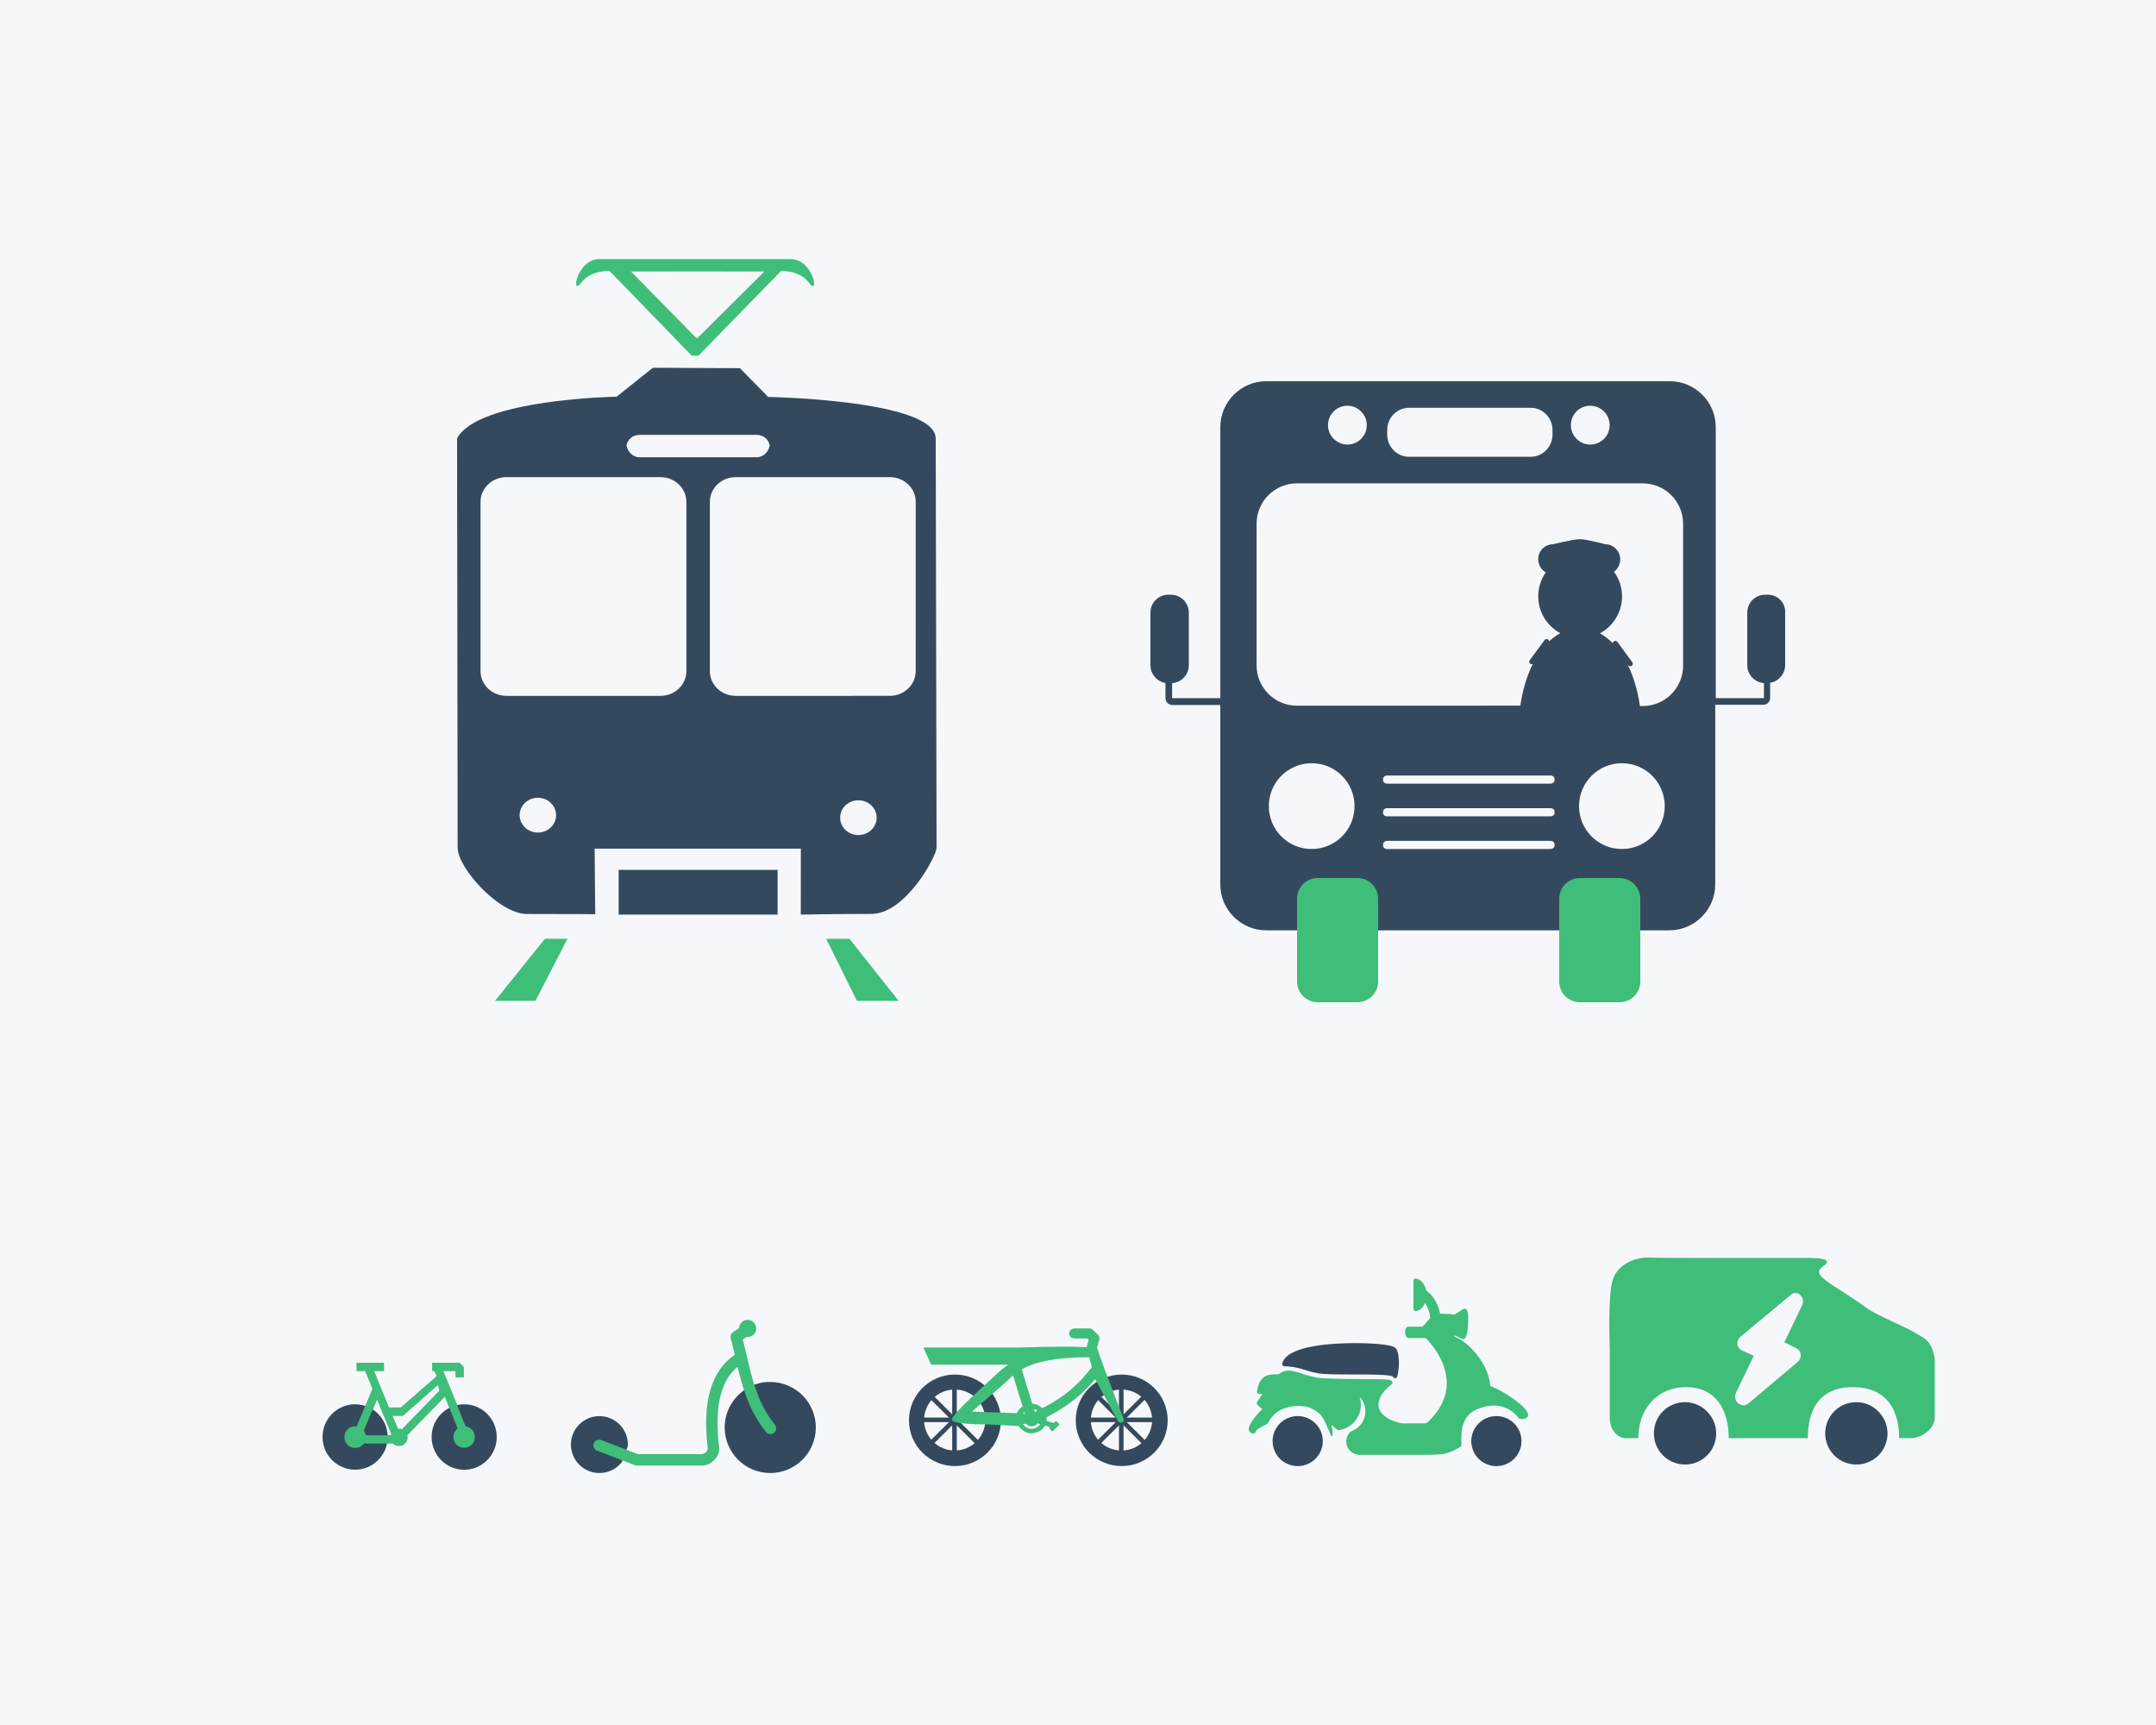
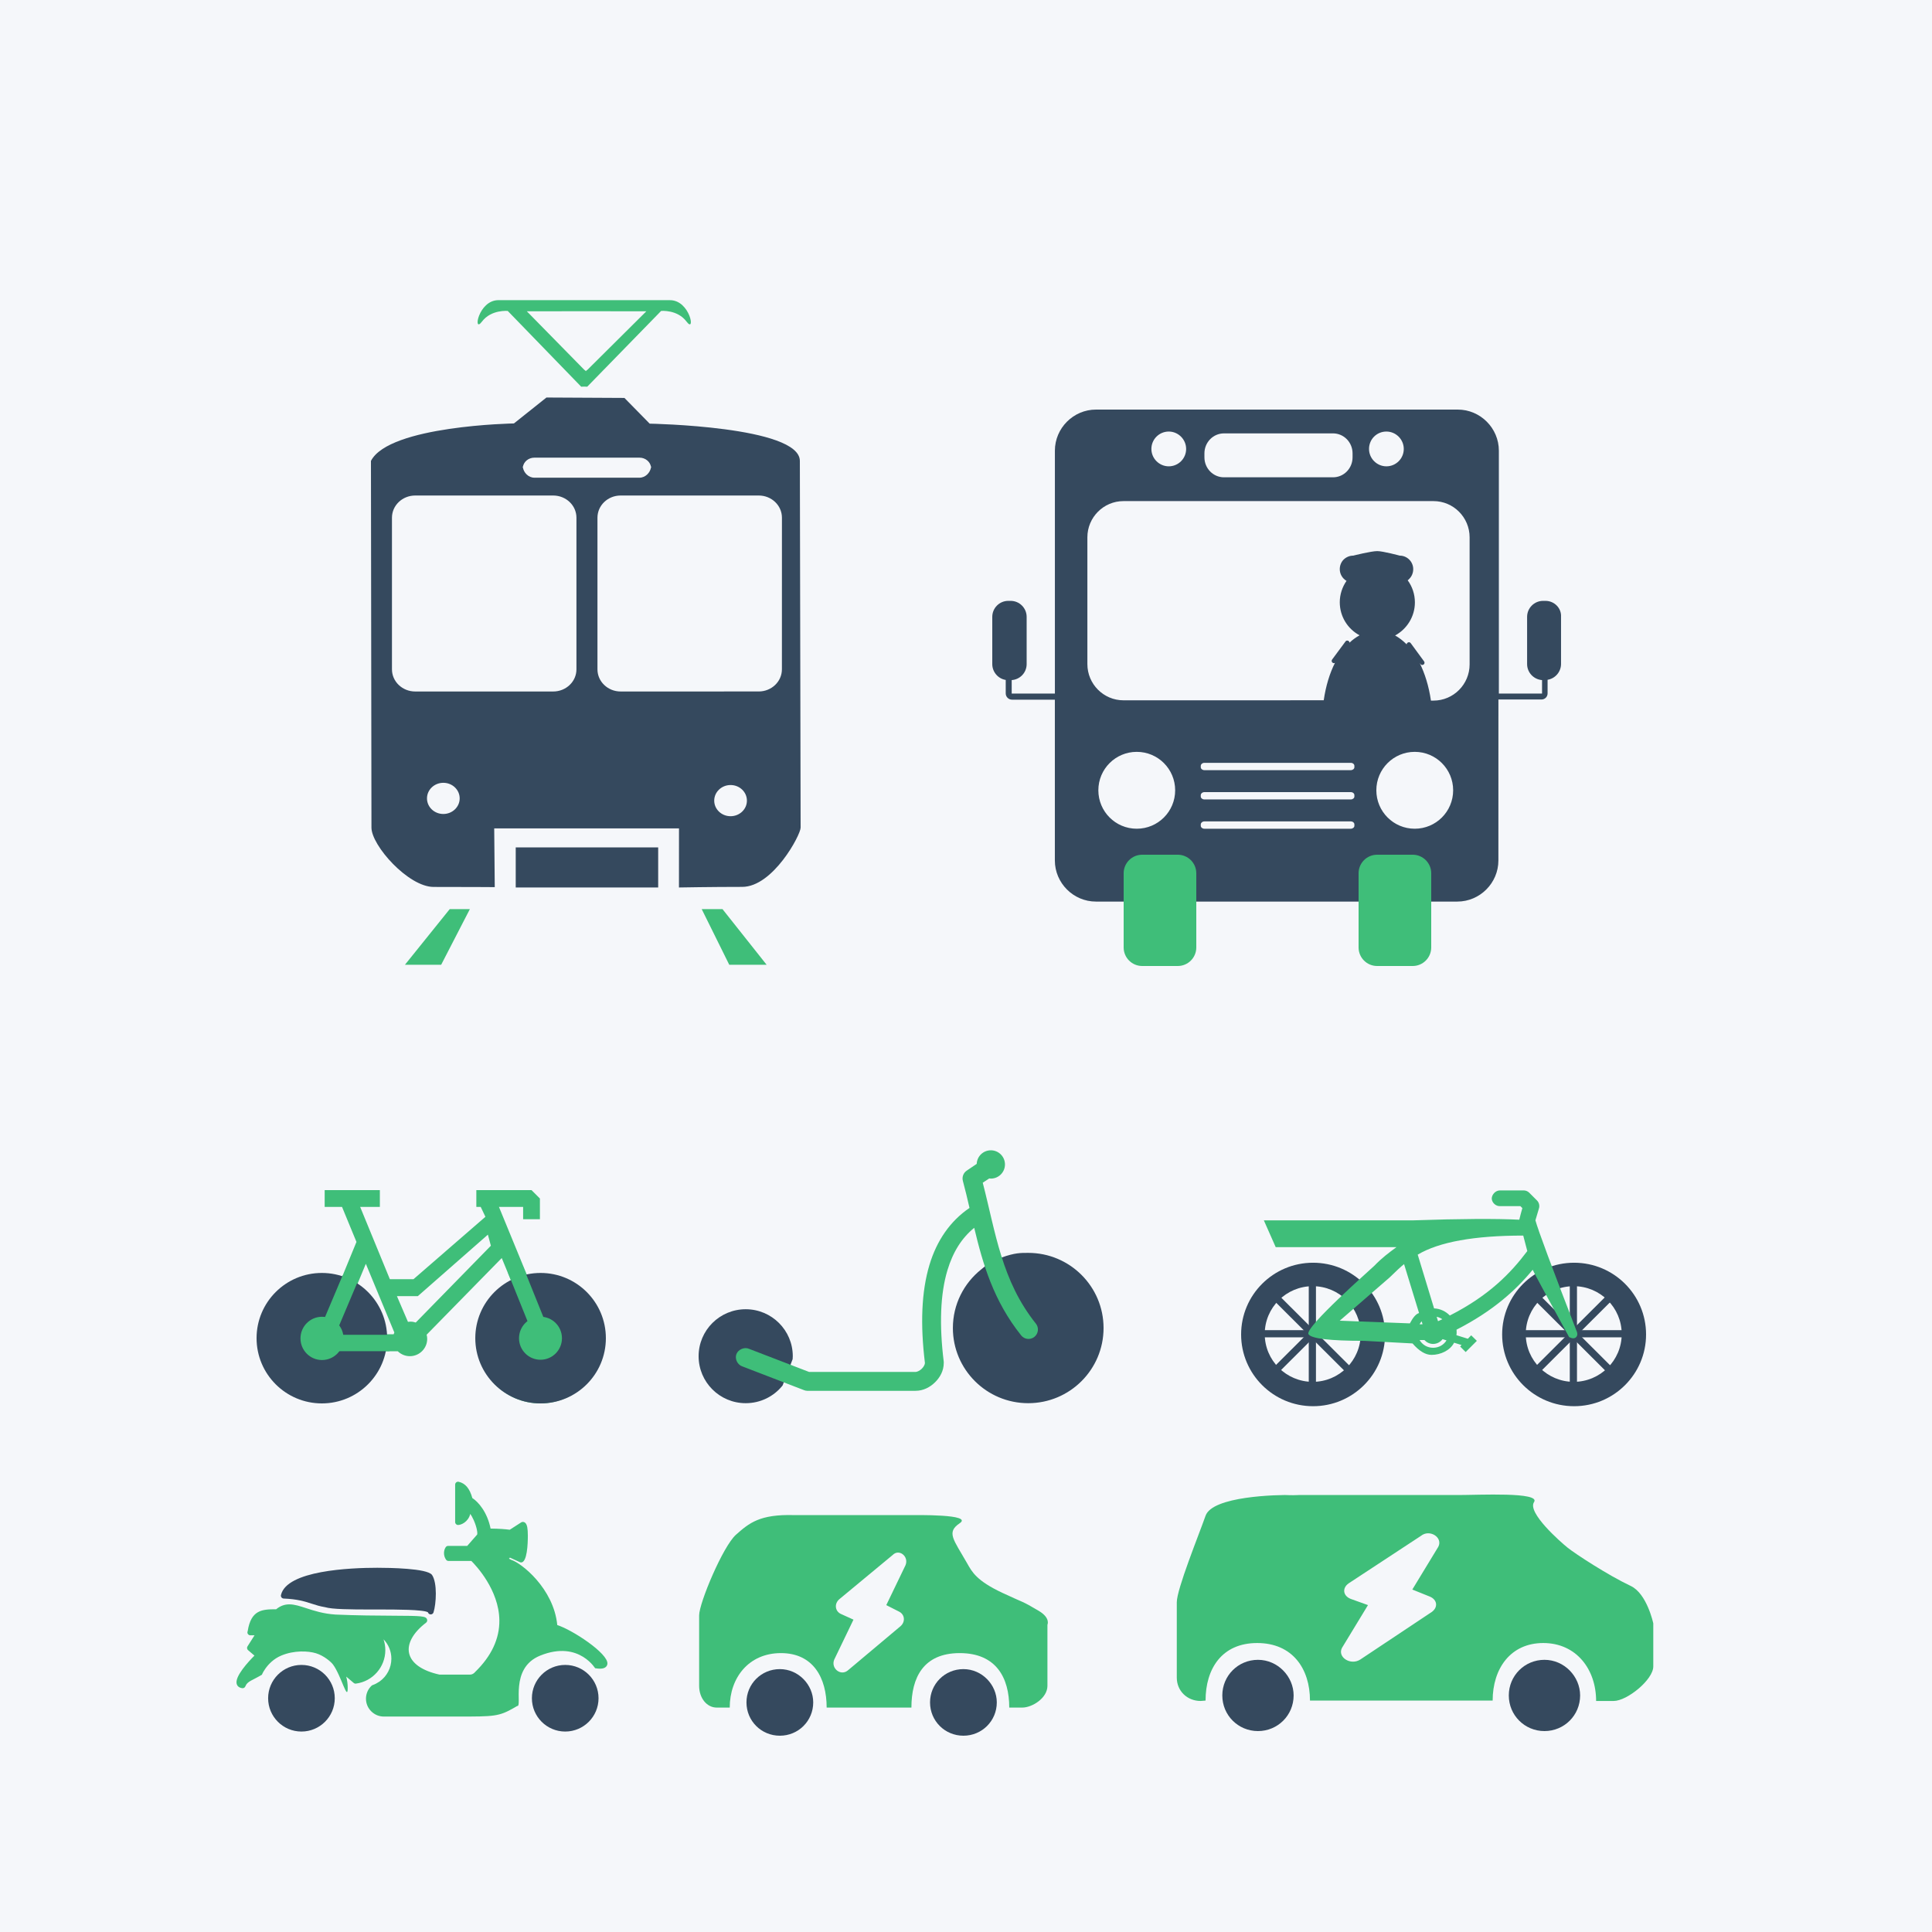
- <svg xmlns="http://www.w3.org/2000/svg" width="1250px" height="1000px" viewBox="0 0 1250 1000" version="1.1">
+ <svg xmlns="http://www.w3.org/2000/svg" width="1250px" height="1250px" viewBox="0 0 1250 1250" version="1.1">
  <g id="Layout_Template" stroke="none" stroke-width="1" fill="none" fill-rule="evenodd">
    <g id="city">
      <g>
-         <rect id="Rectangle" fill="#F5F7FA" x="0" y="0" width="1250" height="1000" />
-         <g id="icon/pedelec" transform="translate(527, 770)">
-           <g id="pedelec">
-             <g id="Group-9" transform="translate(0, 26.84658)" fill="#35495E">
-               <path d="M26.655,53.046 C11.934,53.046 0,41.171 0,26.523 C0,11.875 11.934,0 26.655,0 C41.376,0 53.309,11.875 53.309,26.523 C53.309,41.171 41.376,53.046 26.655,53.046 Z M26.518,44.037 C36.332,44.037 44.288,36.121 44.288,26.355 C44.288,16.59 36.332,8.673 26.518,8.673 C16.704,8.673 8.748,16.59 8.748,26.355 C8.748,36.121 16.704,44.037 26.518,44.037 Z" id="Combined-Shape" />
-               <rect id="Rectangle" x="5.864" y="24.932" width="41.048" height="2.652" />
-               <polygon id="Rectangle" transform="translate(26.38813, 26.25768) scale(-1, -1) rotate(90) translate(-26.38813, -26.25768) " points="5.965 24.925 46.811 24.925 46.811 27.59 5.965 27.59" />
-               <polygon id="Rectangle" transform="translate(26.38813, 26.25768) scale(-1, -1) rotate(45) translate(-26.38813, -26.25768) " points="5.918 24.979 46.865 24.878 46.858 27.536 5.911 27.638" />
-               <polygon id="Rectangle" transform="translate(26.38813, 26.25768) scale(-1, -1) rotate(135) translate(-26.38813, -26.25768) " points="5.911 24.878 46.858 24.979 46.865 27.638 5.918 27.536" />
-             </g>
-             <g id="Group-9" transform="translate(96.69065, 26.84658)" fill="#35495E">
-               <path d="M26.655,53.046 C11.934,53.046 0,41.171 0,26.523 C0,11.875 11.934,0 26.655,0 C41.376,0 53.309,11.875 53.309,26.523 C53.309,41.171 41.376,53.046 26.655,53.046 Z M26.518,44.037 C36.332,44.037 44.288,36.121 44.288,26.355 C44.288,16.59 36.332,8.673 26.518,8.673 C16.704,8.673 8.748,16.59 8.748,26.355 C8.748,36.121 16.704,44.037 26.518,44.037 Z" id="Combined-Shape" />
-               <rect id="Rectangle" x="5.864" y="24.932" width="41.048" height="2.652" />
-               <polygon id="Rectangle" transform="translate(26.38813, 26.25768) scale(-1, -1) rotate(90) translate(-26.38813, -26.25768) " points="5.965 24.925 46.811 24.925 46.811 27.59 5.965 27.59" />
-               <polygon id="Rectangle" transform="translate(26.38813, 26.25768) scale(-1, -1) rotate(45) translate(-26.38813, -26.25768) " points="5.918 24.979 46.865 24.878 46.858 27.536 5.911 27.638" />
-               <polygon id="Rectangle" transform="translate(26.38813, 26.25768) scale(-1, -1) rotate(135) translate(-26.38813, -26.25768) " points="5.911 24.878 46.858 24.979 46.865 27.638 5.918 27.536" />
-             </g>
-             <path d="M95.891,5.923 L103.451,5.923 L104.177,6.652 C103.77,8.048 103.363,9.594 103.038,10.943 C94.384,10.507 81.338,10.584 63.901,11.174 L8.417,11.174 L12.81,21.092 L57.545,21.092 C54.686,23.17 52.073,25.135 49.359,27.955 C48.295,29.061 23.352,50.835 24.959,53.281 C26.03,54.911 32.899,55.727 45.566,55.727 L63.496,56.688 C65.936,59.507 68.284,60.917 70.537,60.917 C73.918,60.917 77.453,59.253 78.895,56.416 L81.672,57.278 L81.126,57.823 L83.177,59.867 L87.32,55.727 L85.222,53.682 L83.991,54.956 L79.754,53.636 C79.882,52.93 79.824,52.258 79.801,51.592 C93.224,44.742 101.69,37.087 108,29.448 C108.14,29.896 112.639,38.195 121.5,54.344 C122.664,54.928 123.531,54.928 124.103,54.344 C124.675,53.76 124.675,52.874 124.103,51.686 C115.103,28.488 110.072,14.984 109.011,11.174 L110.289,6.883 C110.661,5.852 110.388,4.613 109.604,3.837 L106.687,0.925 C106.146,0.403 105.391,0.102 104.636,0.108 L95.891,0.108 C94.066,0.125 92.823,1.816 92.84,3.154 C92.91,4.672 94.368,5.992 95.891,5.923 Z M106.007,22.536 C99.767,30.811 91.835,38.958 77.308,46.364 C75.803,44.829 73.764,43.822 71.474,43.729 L65.414,23.856 C73.343,19.158 86.373,16.809 104.502,16.809 C105.161,19.345 105.662,21.254 106.007,22.536 Z M65.913,45.455 C64.842,45.723 63.708,46.994 62.509,49.268 L36.534,48.275 L54.983,32.316 C57.358,29.984 59.15,28.332 60.358,27.359 L65.913,45.455 Z M72.434,46.827 C73.195,47.001 73.915,47.296 74.531,47.736 C74.008,47.985 73.474,48.217 72.939,48.466 L72.434,46.827 Z M66.879,48.512 L67.198,49.601 L66.106,49.601 C66.332,49.207 66.571,48.837 66.879,48.512 Z M74.623,55.102 L76.081,55.56 C75.059,57.221 73.234,58.287 71.113,58.287 C68.946,58.287 67.11,57.152 66.104,55.421 L67.882,55.421 C68.684,56.289 69.841,56.874 71.119,56.874 C72.548,56.874 73.827,56.156 74.629,55.102 L74.623,55.102 Z" id="Fill-1" fill="#3FBE79" />
-           </g>
-         </g>
-         <g id="icon/minicar" transform="translate(933, 729)">
-           <g id="minicar">
-             <path d="M145.322,26.448 C126.259,13.426 116.739,9.978 124.126,4.994 C131.513,0.009 117.77,0.223 112.994,0.223 L44.538,0.223 C39.762,0.223 29.752,0.223 22.75,0.009 C15.747,-0.205 4.642,3.512 1.892,13.426 C-0.858,23.34 0.285,47.946 0.285,54.647 L0.285,92.897 C0.285,99.597 4.427,104.727 9.837,104.727 L16.84,104.727 C16.84,88.552 27.09,75.15 44.538,75.15 C61.986,75.15 69.28,88.552 69.28,104.727 L115.142,104.727 C115.142,88.552 121.542,75.15 141.28,75.15 C161.018,75.15 168.079,88.552 168.079,104.727 L175.081,104.727 C180.492,104.727 188.738,99.597 188.738,92.897 L188.738,59.726 C188.738,59.726 188.442,50.261 181.952,46.371 C172.656,40.797 175.28,42.376 163.624,36.882 C149.57,30.258 150.898,30.258 145.322,26.448 Z M111.958,27.407 L101.544,49.097 L108.492,52.64 C111.581,54.211 111.958,58.155 109.26,60.527 L80.703,84.589 C76.845,87.747 71.45,83.403 73.379,78.674 L83.792,56.984 L76.845,53.826 C73.755,52.255 73.378,48.311 76.076,45.939 L105.011,21.877 C108.477,18.334 113.887,22.678 111.958,27.407 L111.958,27.407 Z" id="Shape" fill="#3FBE79" />
-             <path d="M43.953,83.844 C33.92,83.844 25.893,91.879 25.893,101.922 C25.893,111.965 33.92,120 43.953,120 C53.986,120 62.012,111.965 62.012,101.922 C62.012,92.287 53.986,83.844 43.953,83.844 L43.953,83.844 Z" id="wheel" fill="#35495E" />
-             <path d="M143.279,83.844 C133.246,83.844 125.219,91.879 125.219,101.922 C125.219,111.965 133.246,120 143.279,120 C153.312,120 161.338,111.965 161.338,101.922 C161.338,92.287 153.312,83.844 143.279,83.844 L143.279,83.844 Z" id="wheel" fill="#35495E" />
-           </g>
-         </g>
-         <g id="icon/scooter" transform="translate(724, 741)">
-           <g id="scooter" transform="translate(81, 54.5) scale(-1, 1) translate(-81, -54.5) ">
-             <path d="M154.149,75.858 L156.942,73.484 C157.421,73.079 157.53,72.377 157.186,71.847 L154.113,67.025 L155.912,67.025 L155.957,67.025 C156.662,67.025 157.223,66.467 157.223,65.766 C157.223,65.577 157.186,65.397 157.105,65.235 C155.641,55.916 150.805,55.691 144.667,55.682 C142.887,54.234 141.043,53.55 138.901,53.55 C136.632,53.55 134.273,54.324 131.534,55.214 C128.198,56.303 124.049,57.661 118.716,57.994 C109.28,58.408 100.738,58.452 93.878,58.488 C80.916,58.551 79.244,58.623 78.756,60.135 C78.593,60.647 78.765,61.196 79.19,61.52 C84.839,65.811 87.542,70.668 86.611,74.833 C85.635,79.186 80.925,82.479 73.342,84.134 L60.054,84.134 C59.367,84.134 58.753,83.909 58.165,83.396 C58.093,83.351 58.021,83.27 57.822,83.036 C50.663,76.11 47.083,68.518 47.192,60.449 C47.364,47.244 57.424,36.639 59.431,34.651 L69.428,34.651 C69.834,34.651 70.223,34.453 70.458,34.121 C71.055,33.275 71.371,32.285 71.371,31.251 C71.371,30.307 71.127,29.443 70.639,28.687 C70.404,28.328 70.006,28.103 69.572,28.103 L61.229,28.103 L56.9,23.182 C56.655,22.688 56.936,20.178 58.364,16.949 C58.924,15.689 59.458,14.79 59.891,14.178 C60.841,17.803 63.968,19 65.233,19 C65.929,19 66.499,18.433 66.499,17.74 L66.499,1.423 C66.499,1.045 66.327,0.685 66.029,0.443 C65.731,0.2 65.342,0.11 64.962,0.191 C62.088,0.811 60.127,3.132 58.997,7.279 C56.33,8.943 52.434,13.513 51.024,20.565 C47.02,20.601 44.724,20.817 42.654,21.069 L37.647,17.857 C37.439,17.722 37.204,17.659 36.96,17.659 C35.938,17.659 35.278,18.469 34.989,20.079 C34.835,20.97 34.754,22.166 34.754,23.65 C34.754,27.158 35.043,35.308 37.692,35.308 C37.872,35.308 38.053,35.272 38.216,35.191 L42.582,33.203 L42.988,33.662 L41.967,34.184 C37.574,35.551 23.464,46.624 21.901,62.573 C15.573,64.507 -0.417,74.878 0.008,79.43 C0.072,80.068 0.496,81.553 3.217,81.553 C3.823,81.553 4.528,81.49 5.35,81.355 C4.726,82.563 11.919,68.823 29.362,75.859 C42.988,81.355 36.96,98.322 39.409,97.798 C39.87,98.068 40.307,98.322 40.726,98.562 C47.435,102.395 49.394,102.395 65.55,102.395 L97.619,102.395 C99.707,102.395 101.678,101.585 103.151,100.11 C104.634,98.635 105.447,96.691 105.447,94.632 C105.447,92.464 104.543,90.386 102.961,88.938 C102.817,88.803 102.627,88.704 102.428,88.65 C101.47,88.317 100.548,87.831 99.608,87.192 C99.572,87.165 99.526,87.138 99.49,87.12 C96.273,84.836 94.356,81.139 94.356,77.217 C94.356,73.987 95.622,70.983 97.773,68.77 C97.258,70.272 96.996,71.874 96.996,73.484 C96.996,80.842 102.509,87.103 109.831,88.047 C110.183,88.101 110.545,87.984 110.816,87.75 L114.07,84.998 C113.636,86.59 113.419,88.236 113.419,89.9 C113.419,96.226 116.325,84.41 119.874,79.705 C120.805,78.473 123.91,75.858 127.296,74.833 C130.681,73.807 136.832,73.484 142.478,75.859 C149.109,78.647 151.436,85.396 150.83,84.134 C155.024,86.68 157.267,86.968 158.117,89.234 C158.325,89.774 158.876,90.107 159.446,90.044 C161.136,89.846 161.705,88.848 161.886,88.263 C162.917,85.007 156.68,78.386 154.149,75.859 L154.149,75.858 Z" id="Fill-1" fill="#3FBE79" />
-             <path d="M100.492,37.623 C95.285,37.623 78.824,37.856 76.663,40.677 L76.645,40.668 C74.177,44.216 74.792,53.415 75.949,57.044 C76.12,57.574 76.609,57.924 77.16,57.924 C77.223,57.924 77.287,57.915 77.359,57.906 C77.856,57.835 78.245,57.475 78.38,57.008 C80.297,55.787 92.7,55.787 99.435,55.787 L103.105,55.787 C112.334,55.787 120.244,55.706 123.309,54.78 C125.56,54.412 127.305,53.855 129.14,53.262 C132.186,52.283 135.341,51.268 141.398,51.017 C141.768,50.999 142.121,50.819 142.347,50.522 C142.564,50.235 142.654,49.849 142.564,49.489 C140.115,38.782 112.327,37.623 100.492,37.623 Z" id="Fill-2" fill="#35495E" />
-             <ellipse id="Oval" fill="#35495E" cx="18.431" cy="94.419" rx="14.551" ry="14.501" />
-             <ellipse id="Oval" fill="#35495E" cx="133.626" cy="94.419" rx="14.551" ry="14.501" />
-             <ellipse id="Oval" fill="#35495E" cx="133.383" cy="94.499" rx="11.398" ry="11.359" />
-           </g>
-         </g>
-         <g id="tram" transform="translate(265, 150)">
+         <rect id="Rectangle" fill="#F5F7FA" x="0" y="0" width="1250" height="1250" />
+         <g id="tram" transform="translate(240, 194)">
          <g>
            <path d="M93.674,380.196 L185.837,380.196 L185.837,354.277 L93.674,354.26 L93.674,380.196 Z M180.344,80.106 L164.004,63.459 L113.554,63.196 L92.501,79.966 C92.501,79.966 11.756,81.331 0,104.21 C0,104.21 0.33,329.798 0.33,341.44 C0.33,353.083 24.226,379.846 40.547,379.846 C64.186,379.846 80.104,379.969 80.104,379.969 L79.756,341.983 L199.308,341.983 L199.29,380.196 C199.29,380.196 220.232,379.811 240.185,379.811 C260.138,379.811 278,346.184 278,341.492 C277.982,324.495 277.505,104.231 277.505,104.231 C277.502,81.769 180.344,80.106 180.344,80.106 Z M98.207,107.369 C98.207,107.658 98.262,107.947 98.299,108.219 C98.76,104.786 101.896,102.101 105.751,102.101 L173.742,102.101 C177.597,102.101 180.751,104.786 181.212,108.219 C181.249,107.93 181.304,107.658 181.304,107.369 L181.304,109.069 C181.304,108.78 181.249,108.508 181.212,108.236 C180.751,111.771 177.597,115.069 173.742,115.069 L105.751,115.069 C101.877,115.069 98.741,111.771 98.299,108.236 C98.262,108.508 98.207,108.78 98.207,109.069 L98.207,107.369 Z M46.837,332.646 C40.994,332.646 36.261,328.131 36.261,322.551 C36.261,316.972 40.994,312.473 46.837,312.473 C52.662,312.473 57.413,316.971 57.413,322.551 C57.413,328.113 52.662,332.646 46.837,332.646 Z M132.957,239.056 C132.957,246.997 126.229,253.396 117.904,253.396 L28.651,253.396 C20.325,253.396 13.598,246.98 13.598,239.056 L13.598,140.954 C13.598,133.012 20.325,126.596 28.651,126.596 L117.904,126.596 C126.229,126.596 132.957,133.03 132.957,140.954 L132.957,239.056 Z M232.674,334.087 C226.831,334.087 222.098,329.572 222.098,324.009 C222.098,318.43 226.849,313.914 232.674,313.914 C238.517,313.914 243.25,318.412 243.25,324.009 C243.268,329.571 238.517,334.087 232.674,334.087 Z M265.894,239.038 C265.894,246.98 259.173,253.378 250.895,253.378 L161.554,253.396 C153.258,253.396 146.554,246.98 146.554,239.056 L146.554,140.954 C146.554,133.012 153.258,126.596 161.554,126.596 L250.913,126.596 C259.21,126.596 265.913,133.03 265.913,140.954 L265.894,239.038 Z" id="Fill-48" fill="#35495E" />
            <path d="M71.798,14.104 L71.797,14.105 C65.832,22.059 69.411,0.196 82.497,0.196 L193.497,0.214 C206.583,0.214 210.162,22.077 204.215,14.104 C198.269,6.131 187.734,7.185 187.734,7.185 L139.942,56.196 L137.978,56.126 L136.033,56.196 L88.517,7.185 C88.517,7.185 77.744,6.132 71.798,14.104 Z M139.04,7.376 L100.846,7.393 L138.324,45.568 L138.324,45.341 L139.04,46.145 L139.773,45.341 L139.773,45.568 L178.187,7.393 L139.04,7.376 Z" id="Combined-Shape" fill="#3FBE79" />
            <polygon id="Path" fill="#3FBE79" points="22 430.196 45.435 430.196 64 394.196 50.967 394.196" />
            <polygon id="Path" fill="#3FBE79" points="214 394.196 231.823 430.196 256 430.196 227.446 394.196" />
          </g>
        </g>
-         <g id="bus" transform="translate(667, 221)">
+         <g id="bus" transform="translate(642, 265)">
          <g>
            <path d="M356.378,123.758 C350.677,123.758 346.033,128.404 346.033,134.107 L346.033,164.664 C346.033,170.084 350.281,174.616 355.699,175.013 L355.699,183.719 L327.76,183.719 L327.76,26.591 C327.76,11.993 315.772,0 301.18,0 L67.092,0 C52.499,0 40.511,11.993 40.511,26.591 L40.511,183.719 L12.572,183.719 L12.572,175.013 C17.99,174.635 22.238,170.178 22.238,164.664 L22.238,134.107 C22.238,128.403 17.594,123.758 11.893,123.758 L10.345,123.758 C4.644,123.758 0,128.404 0,134.107 L0,164.664 C0,169.782 3.776,174.144 8.703,174.919 L8.703,183.625 C8.703,185.853 10.534,187.685 12.762,187.685 L40.493,187.685 L40.493,291.728 C40.493,306.327 52.481,318.319 67.073,318.319 L86.517,318.319 L86.517,340.567 C86.517,351.294 95.314,360 105.943,360 L110.964,360 C121.687,360 130.389,351.294 130.389,340.567 L130.389,318.319 L237.58,318.319 L237.58,340.567 C237.58,351.294 246.377,360 257.005,360 L262.026,360 C272.749,360 281.452,351.294 281.452,340.567 L281.452,318.319 L300.877,318.319 C315.469,318.319 327.457,306.327 327.457,291.728 L327.476,187.574 L355.321,187.574 C357.548,187.574 359.285,185.837 359.285,183.608 L359.285,174.808 C364.212,174.033 367.988,169.69 367.988,164.553 L367.988,133.996 C368.271,128.406 363.627,123.76 357.926,123.76 L356.378,123.758 Z M254.997,14.211 C261.161,14.211 266.238,19.291 266.238,25.461 C266.238,31.725 261.161,36.711 254.997,36.711 C248.832,36.711 243.756,31.63 243.756,25.461 C243.756,19.196 248.737,14.211 254.997,14.211 Z M137.26,28.333 C137.26,21.175 142.914,15.395 149.915,15.395 L220.452,15.395 C227.453,15.395 233.106,21.175 233.106,28.333 L233.106,30.878 C233.106,38.036 227.453,43.816 220.452,43.816 L149.915,43.816 C142.914,43.816 137.26,38.036 137.26,30.878 L137.26,28.333 Z M114.186,14.211 C120.351,14.211 125.428,19.291 125.428,25.461 C125.428,31.725 120.351,36.711 114.186,36.711 C108.022,36.711 102.945,31.63 102.945,25.461 C102.945,19.196 108.022,14.211 114.186,14.211 Z M68.63,246.316 C68.63,232.568 79.741,221.447 93.479,221.447 C107.216,221.447 118.328,232.567 118.328,246.316 C118.328,260.064 107.217,271.184 93.479,271.184 C79.742,271.184 68.63,260.064 68.63,246.316 Z M234.289,269.286 C234.289,270.32 233.233,271.184 231.969,271.184 L137.214,271.184 C135.95,271.184 134.894,270.32 134.894,269.286 L134.894,268.422 C134.894,267.389 135.95,266.447 137.214,266.447 L231.969,266.447 C233.233,266.447 234.289,267.311 234.289,268.422 L234.289,269.286 Z M234.289,250.339 C234.289,251.373 233.233,252.237 231.969,252.237 L137.214,252.237 C135.95,252.237 134.894,251.373 134.894,250.339 L134.894,249.475 C134.894,248.441 135.95,247.5 137.214,247.5 L231.969,247.5 C233.233,247.5 234.289,248.364 234.289,249.475 L234.289,250.339 Z M234.289,231.392 C234.289,232.425 233.233,233.289 231.969,233.289 L137.214,233.289 C135.95,233.289 134.894,232.425 134.894,231.392 L134.894,230.528 C134.894,229.494 135.95,228.553 137.214,228.553 L231.969,228.553 C233.233,228.553 234.289,229.417 234.289,230.528 L234.289,231.392 Z M273.338,271.184 C259.601,271.184 248.489,260.064 248.489,246.316 C248.489,232.568 259.6,221.447 273.338,221.447 C287.075,221.447 298.186,232.567 298.186,246.316 C298.186,260.064 287.075,271.184 273.338,271.184 Z M308.836,164.845 C308.836,177.783 298.361,188.289 285.462,188.289 L283.814,188.289 C282.45,178.847 279.836,170.677 276.54,163.971 L277.033,164.654 C277.525,165.338 278.396,165.433 279.078,164.939 C279.76,164.445 279.855,163.572 279.362,162.888 L270.725,151.108 C270.233,150.424 269.361,150.329 268.679,150.823 C268.301,151.108 268.092,151.507 268.092,151.887 C265.762,149.55 263.243,147.612 260.629,146.149 C268.187,142.064 273.434,133.99 273.434,124.756 C273.434,119.398 271.691,114.44 268.774,110.45 C269.153,110.165 269.551,109.861 269.835,109.481 C271.388,107.923 272.354,105.681 272.354,103.249 C272.354,98.386 268.376,94.491 263.622,94.491 C263.622,94.491 252.768,91.565 249.074,91.565 C245.096,91.565 233.561,94.491 233.561,94.491 C231.136,94.491 228.996,95.46 227.348,97.018 C225.795,98.575 224.829,100.817 224.829,103.249 C224.829,106.46 226.572,109.272 229.186,110.83 C226.477,114.725 224.829,119.588 224.829,124.642 C224.829,133.875 229.962,141.95 237.634,146.035 C235.398,147.308 233.163,148.847 231.137,150.804 C231.137,150.424 230.947,150.025 230.55,149.74 C230.265,149.55 229.962,149.455 229.678,149.455 C229.186,149.455 228.807,149.645 228.523,150.044 L219.885,161.709 C219.393,162.393 219.507,163.267 220.17,163.761 C220.662,164.141 221.23,164.141 221.723,163.856 C218.332,170.563 215.813,178.732 214.449,188.08 L84.905,188.099 C72.005,188.099 61.531,177.592 61.531,164.654 L61.531,82.655 C61.531,69.717 72.006,59.211 84.905,59.211 L285.46,59.211 C298.359,59.211 308.836,69.717 308.836,82.655 L308.836,164.845 Z" id="Fill-1" fill="#35495E" />
            <rect id="Rectangle" fill="#3FBE79" x="85" y="288" width="47" height="72" rx="12" />
            <rect id="Rectangle" fill="#3FBE79" x="237" y="288" width="47" height="72" rx="12" />
          </g>
        </g>
-         <g id="bike" transform="translate(187, 790)">
-           <g id="Group-4" transform="translate(50.5, 31) scale(-1, 1) translate(-50.5, -31) ">
+         <g id="icon/car" transform="translate(761, 967)">
+           <g id="car" transform="translate(0, -0.397403)">
+             <path d="M253.288,34.769 C248.357,30.818 227,11.975 231.511,5.272 C236.022,-1.43 195.464,0.681 182.618,0.681 C174.054,0.681 137.159,0.681 71.932,0.681 C64.21,0.681 87.296,0.954 75.974,0.681 C64.652,0.408 23.44,1.447 18.994,14.088 C14.547,26.728 0.381,61.529 0.381,70.072 L0.381,118.841 C0.381,127.384 7.078,133.925 15.825,133.925 L18.994,133.667 C18.994,113.043 29.531,96.432 52.392,96.432 C75.252,96.432 86.555,113.043 86.555,133.667 L204.744,133.667 C204.744,113.043 216.224,96.432 237.495,96.432 C258.766,96.432 271.686,113.302 271.686,133.925 L283.007,133.925 C291.755,133.925 308.669,120.143 308.669,111.599 L308.669,83.708 C308.669,83.708 304.609,64.48 294.117,59.52 C279.085,52.414 258.218,38.719 253.288,34.769 Z M169.591,34.145 L152.765,61.825 L163.991,66.346 C168.983,68.351 169.591,73.384 165.233,76.411 L119.089,107.118 C112.856,111.148 104.138,105.604 107.255,99.569 L124.081,71.89 L112.856,67.86 C107.864,65.855 107.255,60.822 111.614,57.795 L158.366,27.088 C163.967,22.567 172.709,28.11 169.592,34.145 L169.591,34.145 Z" id="Shape" fill="#3FBE79" />
+             <path d="M52.903,107.299 C40.086,107.299 29.833,117.543 29.833,130.348 C29.833,143.153 40.086,153.397 52.903,153.397 C65.72,153.397 75.974,143.153 75.974,130.348 C75.974,118.063 65.72,107.299 52.903,107.299 L52.903,107.299 Z" id="wheel" fill="#35495E" />
+             <path d="M238.264,107.299 C225.447,107.299 215.193,117.543 215.193,130.348 C215.193,143.153 225.447,153.397 238.264,153.397 C251.081,153.397 261.335,143.153 261.335,130.348 C261.335,118.063 251.081,107.299 238.264,107.299 L238.264,107.299 Z" id="wheel" fill="#35495E" />
+           </g>
+         </g>
+         <g id="icon/pedelec" transform="translate(803, 770)">
+           <g id="pedelec">
+             <g id="Group-9" transform="translate(0, 46.98151)" fill="#35495E">
+               <path d="M46.557,92.83 C20.844,92.83 0,72.049 0,46.415 C0,20.781 20.844,0 46.557,0 C72.269,0 93.114,20.781 93.114,46.415 C93.114,72.049 72.269,92.83 46.557,92.83 Z M46.318,77.065 C63.46,77.065 77.356,63.211 77.356,46.122 C77.356,29.032 63.46,15.178 46.318,15.178 C29.176,15.178 15.28,29.032 15.28,46.122 C15.28,63.211 29.176,77.065 46.318,77.065 Z" id="Combined-Shape" />
+               <rect id="Rectangle" x="10.243" y="43.63" width="71.698" height="4.642" />
+               <polygon id="Rectangle" transform="translate(46.09127, 45.95094) scale(-1, -1) rotate(90) translate(-46.09127, -45.95094) " points="10.352 43.623 81.831 43.623 81.831 48.279 10.352 48.279" />
+               <polygon id="Rectangle" transform="translate(46.09127, 45.95094) scale(-1, -1) rotate(45) translate(-46.09127, -45.95094) " points="10.301 43.681 81.889 43.572 81.882 48.221 10.294 48.33" />
+               <polygon id="Rectangle" transform="translate(46.09127, 45.95094) scale(-1, -1) rotate(135) translate(-46.09127, -45.95094) " points="10.294 43.572 81.882 43.681 81.889 48.33 10.301 48.221" />
+             </g>
+             <g id="Group-9" transform="translate(168.8863, 46.98151)" fill="#35495E">
+               <path d="M46.557,92.83 C20.844,92.83 0,72.049 0,46.415 C0,20.781 20.844,0 46.557,0 C72.269,0 93.114,20.781 93.114,46.415 C93.114,72.049 72.269,92.83 46.557,92.83 Z M46.318,77.065 C63.46,77.065 77.356,63.211 77.356,46.122 C77.356,29.032 63.46,15.178 46.318,15.178 C29.176,15.178 15.28,29.032 15.28,46.122 C15.28,63.211 29.176,77.065 46.318,77.065 Z" id="Combined-Shape" />
+               <rect id="Rectangle" x="10.243" y="43.63" width="71.698" height="4.642" />
+               <polygon id="Rectangle" transform="translate(46.09127, 45.95094) scale(-1, -1) rotate(90) translate(-46.09127, -45.95094) " points="10.352 43.623 81.831 43.623 81.831 48.279 10.352 48.279" />
+               <polygon id="Rectangle" transform="translate(46.09127, 45.95094) scale(-1, -1) rotate(45) translate(-46.09127, -45.95094) " points="10.301 43.681 81.889 43.572 81.882 48.221 10.294 48.33" />
+               <polygon id="Rectangle" transform="translate(46.09127, 45.95094) scale(-1, -1) rotate(135) translate(-46.09127, -45.95094) " points="10.294 43.572 81.882 43.681 81.889 48.33 10.301 48.221" />
+             </g>
+             <path d="M167.49,10.365 L180.694,10.365 L181.962,11.642 C181.252,14.084 180.541,16.789 179.973,19.15 C164.857,18.387 142.071,18.522 111.614,19.554 L14.702,19.554 L22.376,36.91 L100.513,36.91 C95.519,40.548 90.954,43.986 86.214,48.92 C84.355,50.856 40.788,88.962 43.594,93.241 C45.465,96.095 57.463,97.521 79.589,97.521 L110.907,99.204 C115.169,104.137 119.269,106.604 123.205,106.604 C129.11,106.604 135.285,103.693 137.802,98.727 L142.654,100.237 L141.7,101.19 L145.283,104.767 L152.519,97.521 L148.855,93.944 L146.703,96.174 L139.304,93.863 C139.528,92.627 139.426,91.451 139.386,90.286 C162.831,78.298 177.619,64.901 188.64,51.534 C188.884,52.318 196.744,66.841 212.219,95.103 C214.252,96.125 215.768,96.125 216.767,95.103 C217.766,94.08 217.766,92.53 216.767,90.45 C201.047,49.854 192.26,26.222 190.406,19.554 L192.639,12.045 C193.288,10.242 192.811,8.073 191.441,6.715 L186.346,1.618 C185.402,0.706 184.083,0.179 182.764,0.189 L167.489,0.189 C164.302,0.22 162.13,3.178 162.16,5.519 C162.283,8.176 164.83,10.486 167.49,10.365 Z M185.159,39.438 C174.259,53.919 160.405,68.176 135.032,81.137 C132.403,78.451 128.841,76.688 124.842,76.526 L114.256,41.748 C128.107,33.527 150.864,29.416 182.53,29.416 C183.681,33.854 184.557,37.195 185.159,39.438 Z M115.129,79.546 C113.258,80.016 111.276,82.24 109.183,86.22 L63.813,84.481 L96.038,56.552 C100.185,52.472 103.315,49.58 105.426,47.878 L115.129,79.546 Z M126.518,81.948 C127.847,82.252 129.106,82.769 130.182,83.539 C129.268,83.975 128.334,84.38 127.401,84.816 L126.518,81.948 Z M116.815,84.897 L117.373,86.802 L115.465,86.802 C115.861,86.113 116.277,85.464 116.815,84.897 Z M130.341,96.429 L132.889,97.229 C131.102,100.138 127.915,102.002 124.211,102.002 C120.425,102.002 117.218,100.016 115.462,96.986 L118.568,96.986 C119.969,98.506 121.988,99.529 124.221,99.529 C126.718,99.529 128.951,98.273 130.351,96.429 L130.341,96.429 Z" id="Fill-1" fill="#3FBE79" />
+           </g>
+         </g>
+         <g id="icon/minicar" transform="translate(452, 980)">
+           <g id="minicar">
+             <path d="M173.771,31.518 C164.939,15.999 160.105,11.464 168.938,5.523 C177.772,-0.417 140.825,0.265 135.114,0.265 L61.748,0.265 C39.454,-0.371 32.639,5.475 24.201,12.933 C15.763,20.39 0.341,57.136 0.341,65.121 L0.341,110.702 C0.341,118.687 5.294,124.8 11.763,124.8 L20.136,124.8 C20.136,105.525 32.393,89.554 53.257,89.554 C74.12,89.554 82.842,105.525 82.842,124.8 L137.683,124.8 C137.683,105.525 145.336,89.554 168.938,89.554 C192.54,89.554 200.984,105.525 200.984,124.8 L209.357,124.8 C215.826,124.8 225.687,118.687 225.687,110.702 L225.687,71.173 C225.687,71.173 227.837,66.85 220.077,62.214 C208.961,55.573 210.525,57.142 196.586,50.595 C179.781,42.701 176.946,37.097 173.771,31.518 Z M133.876,32.66 L121.423,58.507 L129.731,62.729 C133.425,64.602 133.876,69.301 130.65,72.128 L96.501,100.802 C91.888,104.565 85.437,99.389 87.744,93.753 L100.196,67.906 L91.888,64.143 C88.194,62.27 87.743,57.571 90.969,54.744 L125.568,26.07 C129.713,21.848 136.183,27.025 133.876,32.66 L133.876,32.66 Z" id="Shape" fill="#3FBE79" />
+             <path d="M52.557,99.914 C40.56,99.914 30.962,109.489 30.962,121.457 C30.962,133.425 40.56,143 52.557,143 C64.554,143 74.152,133.425 74.152,121.457 C74.152,109.975 64.554,99.914 52.557,99.914 L52.557,99.914 Z" id="wheel" fill="#35495E" />
+             <path d="M171.328,99.914 C159.331,99.914 149.733,109.489 149.733,121.457 C149.733,133.425 159.331,143 171.328,143 C183.325,143 192.923,133.425 192.923,121.457 C192.923,109.975 183.325,99.914 171.328,99.914 L171.328,99.914 Z" id="wheel" fill="#35495E" />
+           </g>
+         </g>
+         <g id="icon/scooter" transform="translate(153, 958.4266)">
+           <g id="scooter" transform="translate(120, 81) scale(-1, 1) translate(-120, -81) ">
+             <path d="M228.369,112.744 L232.507,109.214 C233.217,108.613 233.377,107.57 232.869,106.781 L228.316,99.615 L230.981,99.615 L231.047,99.615 C232.092,99.615 232.922,98.786 232.922,97.743 C232.922,97.463 232.869,97.195 232.748,96.955 C230.579,83.104 223.414,82.77 214.322,82.757 C211.684,80.604 208.952,79.588 205.779,79.588 C202.417,79.588 198.922,80.738 194.865,82.062 C189.924,83.679 183.777,85.698 175.876,86.192 C161.896,86.807 149.242,86.874 139.079,86.928 C119.876,87.021 117.399,87.128 116.676,89.374 C116.435,90.136 116.689,90.952 117.318,91.433 C125.688,97.81 129.692,105.03 128.312,111.219 C126.866,117.69 119.889,122.583 108.654,125.043 L88.969,125.043 C87.952,125.043 87.041,124.709 86.171,123.947 C86.063,123.88 85.956,123.76 85.662,123.412 C75.056,113.118 69.753,101.834 69.914,89.842 C70.168,70.216 85.072,54.454 88.045,51.5 L102.856,51.5 C103.458,51.5 104.034,51.206 104.382,50.711 C105.266,49.455 105.735,47.984 105.735,46.446 C105.735,45.043 105.373,43.759 104.65,42.636 C104.302,42.101 103.713,41.767 103.07,41.767 L90.71,41.767 L84.296,34.454 C83.934,33.719 84.349,29.989 86.465,25.19 C87.295,23.318 88.085,21.981 88.728,21.072 C90.134,26.46 94.767,28.238 96.642,28.238 C97.673,28.238 98.517,27.396 98.517,26.366 L98.517,2.115 C98.517,1.554 98.262,1.019 97.821,0.658 C97.379,0.297 96.803,0.163 96.24,0.283 C91.982,1.206 89.076,4.655 87.402,10.818 C83.452,13.291 77.681,20.083 75.592,30.564 C69.659,30.618 66.258,30.939 63.191,31.313 L55.773,26.54 C55.465,26.34 55.117,26.246 54.755,26.246 C53.242,26.246 52.264,27.449 51.836,29.842 C51.608,31.166 51.488,32.944 51.488,35.15 C51.488,40.364 51.916,52.476 55.84,52.476 C56.107,52.476 56.375,52.423 56.616,52.303 L63.084,49.348 L63.687,50.03 L62.173,50.805 C55.666,52.837 34.762,69.295 32.445,92.998 C23.071,95.872 -0.617,111.287 0.012,118.051 C0.106,119.001 0.735,121.207 4.766,121.207 C5.663,121.207 6.708,121.113 7.926,120.912 C7.002,122.709 17.657,102.287 43.499,112.744 C63.687,120.912 54.755,146.131 58.384,145.351 C59.066,145.753 59.714,146.131 60.335,146.486 C70.274,152.183 73.176,152.183 97.111,152.183 L144.621,152.183 C147.715,152.183 150.634,150.979 152.817,148.787 C155.013,146.594 156.218,143.707 156.218,140.645 C156.218,137.423 154.879,134.335 152.535,132.182 C152.321,131.982 152.04,131.835 151.745,131.755 C150.326,131.26 148.96,130.538 147.567,129.589 C147.514,129.549 147.447,129.509 147.393,129.482 C142.626,126.086 139.787,120.591 139.787,114.762 C139.787,109.963 141.662,105.498 144.849,102.209 C144.085,104.441 143.697,106.821 143.697,109.214 C143.697,120.15 151.866,129.455 162.712,130.859 C163.235,130.939 163.77,130.765 164.172,130.417 L168.993,126.327 C168.35,128.693 168.028,131.139 168.028,133.613 C168.028,143.015 172.333,125.453 177.592,118.461 C178.97,116.629 183.571,112.744 188.586,111.219 C193.601,109.695 202.714,109.214 211.079,112.744 C220.903,116.889 224.35,126.918 223.452,125.043 C229.665,128.827 232.988,129.255 234.247,132.624 C234.555,133.426 235.372,133.92 236.216,133.827 C238.72,133.533 239.563,132.049 239.831,131.18 C241.358,126.34 232.118,116.5 228.368,112.744 L228.369,112.744 Z" id="Fill-1" fill="#3FBE79" />
+             <path d="M148.878,55.917 C141.163,55.917 116.776,56.264 113.574,60.456 L113.548,60.442 C109.892,65.716 110.802,79.387 112.516,84.781 C112.771,85.569 113.494,86.09 114.311,86.09 C114.405,86.09 114.499,86.076 114.606,86.063 C115.342,85.956 115.918,85.422 116.119,84.728 C118.958,82.912 137.333,82.912 147.31,82.912 L152.748,82.912 C166.421,82.912 178.14,82.792 182.68,81.417 C186.015,80.869 188.6,80.042 191.318,79.16 C195.831,77.705 200.505,76.197 209.478,75.823 C210.027,75.796 210.55,75.529 210.885,75.088 C211.206,74.661 211.34,74.087 211.206,73.553 C207.578,57.639 166.411,55.917 148.878,55.917 Z" id="Fill-2" fill="#35495E" />
+             <ellipse id="Oval" fill="#35495E" cx="27.305" cy="140.329" rx="21.557" ry="21.552" />
+             <ellipse id="Oval" fill="#35495E" cx="197.964" cy="140.329" rx="21.557" ry="21.552" />
+             <ellipse id="Oval" fill="#35495E" cx="197.605" cy="140.448" rx="16.886" ry="16.882" />
+           </g>
+         </g>
+         <g id="bike" transform="translate(166, 770)">
+           <g id="Group-4" transform="translate(113, 69) scale(-1, 1) translate(-113, -69) ">
            <g id="Group-3">
-               <path d="M81.534,25.893 C79.916,25.893 78.33,26.121 76.809,26.544 L72.116,15.061 L76.291,4.879 L81.307,4.879 L81.307,0 L65.352,0 L65.352,4.879 L71.048,4.879 L62.461,25.893 L55.626,25.893 L34.832,7.75 L36.193,4.879 L37.455,4.879 L37.455,0 L21.5,0 L19.073,2.44 L19.073,8.458 L23.927,8.458 L23.927,4.879 L30.918,4.879 L22.406,25.698 C21.306,25.47 20.141,25.373 18.976,25.373 C8.911,25.373 0.755,33.57 0.755,43.686 C0.755,53.803 8.911,62 18.976,62 C29.04,62 37.196,53.803 37.196,43.686 C37.196,36.465 33.054,30.252 27.034,27.259 L30.109,19.745 L51.824,42.028 C51.727,42.418 51.662,42.808 51.662,43.231 C51.662,45.996 53.895,48.273 56.678,48.273 C58.037,48.273 59.267,47.72 60.173,46.842 L64.154,46.842 C65.643,55.169 72.86,61.512 81.597,61.512 C91.371,61.512 99.301,53.543 99.301,43.718 C99.269,33.862 91.307,25.893 81.533,25.893 L81.534,25.893 Z M57.226,38.294 C57.001,38.261 56.743,38.228 56.517,38.228 C55.969,38.228 55.453,38.326 54.969,38.489 L33.254,16.165 L34.115,12.945 L54.372,30.821 L60.416,30.821 L57.226,38.294 Z M61.166,41.383 L69.406,21.425 L72.305,28.435 C67.615,31.258 64.358,36.191 63.804,41.902 L61.362,41.902 C61.297,41.74 61.232,41.578 61.166,41.383 L61.166,41.383 Z" id="Fill-1" fill="#3FBE79" />
-               <ellipse id="Oval" fill="#35495E" cx="82.121" cy="43.04" rx="18.879" ry="18.96" />
-               <ellipse id="Oval-2" fill="#35495E" cx="18.879" cy="43.04" rx="18.879" ry="18.96" />
+               <path d="M182.442,57.633 C178.821,57.633 175.273,58.14 171.869,59.081 L161.369,33.523 L170.71,10.861 L181.935,10.861 L181.935,0 L146.233,0 L146.233,10.861 L158.979,10.861 L139.763,57.633 L124.471,57.633 L77.94,17.25 L80.986,10.861 L83.81,10.861 L83.81,0 L48.108,0 L42.677,5.43 L42.677,18.825 L53.54,18.825 L53.54,10.861 L69.182,10.861 L50.137,57.199 C47.674,56.692 45.067,56.475 42.46,56.475 C19.939,56.475 1.69,74.72 1.69,97.237 C1.69,119.754 19.939,138 42.46,138 C64.982,138 83.231,119.754 83.231,97.237 C83.231,81.164 73.961,67.335 60.492,60.674 L67.372,43.948 L115.962,93.545 C115.745,94.414 115.6,95.283 115.6,96.224 C115.6,102.378 120.597,107.446 126.824,107.446 C129.866,107.446 132.618,106.216 134.646,104.261 L143.553,104.261 C146.884,122.796 163.033,136.915 182.584,136.915 C204.454,136.915 222.198,119.176 222.198,97.308 C222.126,75.37 204.311,57.632 182.44,57.632 L182.442,57.633 Z M128.051,85.234 C127.546,85.161 126.969,85.089 126.464,85.089 C125.237,85.089 124.083,85.307 123,85.67 L74.41,35.98 L76.337,28.812 L121.665,68.601 L135.187,68.601 L128.051,85.234 Z M136.867,92.111 L155.305,47.688 L161.791,63.29 C151.297,69.574 144.009,80.553 142.77,93.266 L137.305,93.266 C137.159,92.905 137.013,92.544 136.867,92.11 L136.867,92.111 Z" id="Fill-1" fill="#3FBE79" />
+               <ellipse id="Oval" fill="#35495E" cx="183.757" cy="95.798" rx="42.243" ry="42.202" />
+               <ellipse id="Oval-2" fill="#35495E" cx="42.243" cy="95.798" rx="42.243" ry="42.202" />
            </g>
-             <g id="Group-2" transform="translate(62.46053, 24.62201)" fill="#3FBE79">
-               <ellipse id="Oval" cx="19.616" cy="18.482" rx="6.224" ry="6.288" />
-               <polygon id="Rectangle" transform="translate(15.74959, 11.24192) rotate(-23) translate(-15.74959, -11.24192) " points="13.428 0.216 18.151 0.199 18.071 22.268 13.348 22.285" />
-               <polygon id="Rectangle" transform="translate(11.03406, 19.81627) rotate(-90) translate(-11.03406, -19.81627) " points="8.652 8.876 13.416 8.876 13.416 30.756 8.652 30.756" />
+             <g id="Group-2" transform="translate(139.7632, 54.80383)" fill="#3FBE79">
+               <ellipse id="Oval" cx="43.894" cy="41.138" rx="13.928" ry="13.996" />
+               <polygon id="Rectangle" transform="translate(35.24166, 25.02234) rotate(-23) translate(-35.24166, -25.02234) " points="30.005 0.451 40.564 0.433 40.478 49.593 29.919 49.612" />
+               <polygon id="Rectangle" transform="translate(24.69007, 44.10718) rotate(-90) translate(-24.69007, -44.10718) " points="19.389 19.628 29.991 19.628 29.991 68.587 19.389 68.587" />
            </g>
-             <g id="Group" transform="translate(12.69883, 22.10048)" fill="#3FBE79">
-               <ellipse id="Oval" cx="6.207" cy="20.955" rx="6.207" ry="6.254" />
-               <polygon id="Rectangle" transform="translate(9.357121, 11.18208) rotate(22) translate(-9.357121, -11.18208) " points="6.975 0.195 11.682 0.207 11.74 22.169 7.032 22.157" />
+             <g id="Group" transform="translate(28.41521, 49.19139)" fill="#3FBE79">
+               <ellipse id="Oval" cx="13.889" cy="46.641" rx="13.889" ry="13.921" />
+               <polygon id="Rectangle" transform="translate(20.93772, 24.88915) rotate(22) translate(-20.93772, -24.88915) " points="15.655 0.426 26.181 0.434 26.22 49.353 15.695 49.344" />
            </g>
          </g>
        </g>
-         <g id="icon/miniscooter" transform="translate(331, 765)">
+         <g id="icon/miniscooter" transform="translate(452, 744)">
          <g id="miniscooter">
            <g>
-               <path d="M35.687,37.745 C40.331,39.383 36.893,37.131 42.93,41.969 C48.967,46.808 52.837,54.204 52.837,62.535 C52.837,77.109 41.008,88.925 26.419,88.925 C11.829,88.925 0,77.109 0,62.535 C0,47.962 11.829,36.146 26.419,36.146 C29.095,36.145 31.042,36.107 35.687,37.745 Z M142,72.43 C142,81.54 134.608,88.924 125.488,88.924 C120.238,88.924 115.562,86.501 112.537,82.687 L109.028,73.461 C109.009,73.12 108.977,72.778 108.977,72.43 C108.977,63.32 116.368,55.937 125.488,55.937 C134.608,55.937 142,63.32 142,72.43 Z" id="Fill-1" fill="#35495E" transform="translate(71, 62.535) scale(-1, 1) translate(-71, -62.535) " />
-               <path d="M29.574,0.134 C32.244,0.134 34.424,2.242 34.528,4.894 L38.036,7.274 C39.21,8.063 39.752,9.525 39.378,10.896 C38.527,14.02 37.798,17.183 37.056,20.366 C43.842,24.984 48.531,31.82 51.092,40.338 C53.943,49.814 54.323,61.352 52.691,74.798 L52.691,74.85 C52.704,75.284 53.066,76.118 53.775,76.816 C54.498,77.528 55.446,77.955 55.994,77.955 L93.303,77.955 L114.254,69.883 C115.892,69.087 118.137,69.993 118.795,71.694 C119.453,73.395 118.375,75.523 116.627,76.04 L95.161,84.319 C94.787,84.481 94.381,84.565 93.974,84.578 L55.995,84.578 C53.241,84.578 50.887,83.31 49.132,81.577 C47.378,79.844 46.088,77.534 46.088,74.798 C46.081,74.663 46.081,74.52 46.088,74.384 C47.7,61.351 47.287,50.524 44.798,42.252 C42.863,35.829 39.799,30.946 35.406,27.35 C32.368,40.111 28.614,53.001 18.945,65.122 C17.803,66.551 15.726,66.784 14.301,65.639 C12.875,64.495 12.643,62.412 13.785,60.982 C25.802,45.925 27.84,29.199 32.413,11.515 L30.142,10.015 C29.949,10.041 29.775,10.066 29.575,10.066 C26.84,10.066 24.621,7.841 24.621,5.099 C24.621,2.357 26.84,0.132 29.575,0.132 L29.574,0.134 Z" id="Path" fill="#3FBE79" transform="translate(66.02482, 42.35485) scale(-1, 1) translate(-66.02482, -42.35485) " />
+               <path d="M65.845,69.553 C74.414,72.572 68.071,68.421 79.209,77.337 C90.348,86.253 97.488,99.882 97.488,115.233 C97.488,142.088 75.663,163.861 48.744,163.861 C21.825,163.861 0,142.088 0,115.233 C0,88.379 21.825,66.605 48.744,66.605 C53.683,66.604 57.275,66.534 65.845,69.553 Z M262,133.467 C262,150.254 248.362,163.86 231.535,163.86 C221.848,163.86 213.22,159.396 207.639,152.368 L201.165,135.367 C201.129,134.738 201.07,134.109 201.07,133.467 C201.07,116.68 214.708,103.075 231.535,103.075 C248.362,103.075 262,116.68 262,133.467 Z" id="Fill-1" fill="#35495E" transform="translate(131, 115.233) scale(-1, 1) translate(-131, -115.233) " />
+               <path d="M54.566,0.246 C59.493,0.246 63.515,4.131 63.706,9.018 L70.18,13.404 C72.346,14.858 73.346,17.552 72.655,20.079 C71.084,25.835 69.74,31.663 68.371,37.527 C80.891,46.037 89.543,58.635 94.268,74.33 C99.528,91.791 100.23,113.052 97.219,137.831 L97.219,137.926 C97.243,138.725 97.91,140.262 99.219,141.549 C100.552,142.86 102.301,143.647 103.313,143.647 L172.15,143.647 L210.806,128.773 C213.829,127.307 217.971,128.975 219.185,132.11 C220.398,135.245 218.411,139.166 215.186,140.119 L175.579,155.375 C174.889,155.673 174.139,155.828 173.389,155.852 L103.315,155.852 C98.233,155.852 93.889,153.516 90.653,150.322 C87.416,147.127 85.035,142.873 85.035,137.831 C85.023,137.581 85.023,137.318 85.035,137.068 C88.01,113.052 87.249,93.101 82.655,77.858 C79.085,66.022 73.432,57.024 65.327,50.397 C59.722,73.912 52.795,97.666 34.955,120 C32.849,122.634 29.016,123.063 26.386,120.953 C23.756,118.844 23.328,115.006 25.434,112.372 C47.606,84.626 51.367,53.805 59.804,21.219 L55.615,18.454 C55.258,18.502 54.936,18.549 54.567,18.549 C49.521,18.549 45.427,14.449 45.427,9.396 C45.427,4.343 49.521,0.242 54.567,0.242 L54.566,0.246 Z" id="Path" fill="#3FBE79" transform="translate(121.8204, 78.04714) scale(-1, 1) translate(-121.8204, -78.04714) " />
            </g>
          </g>
        </g>
      </g>
    </g>
  </g>
</svg>
